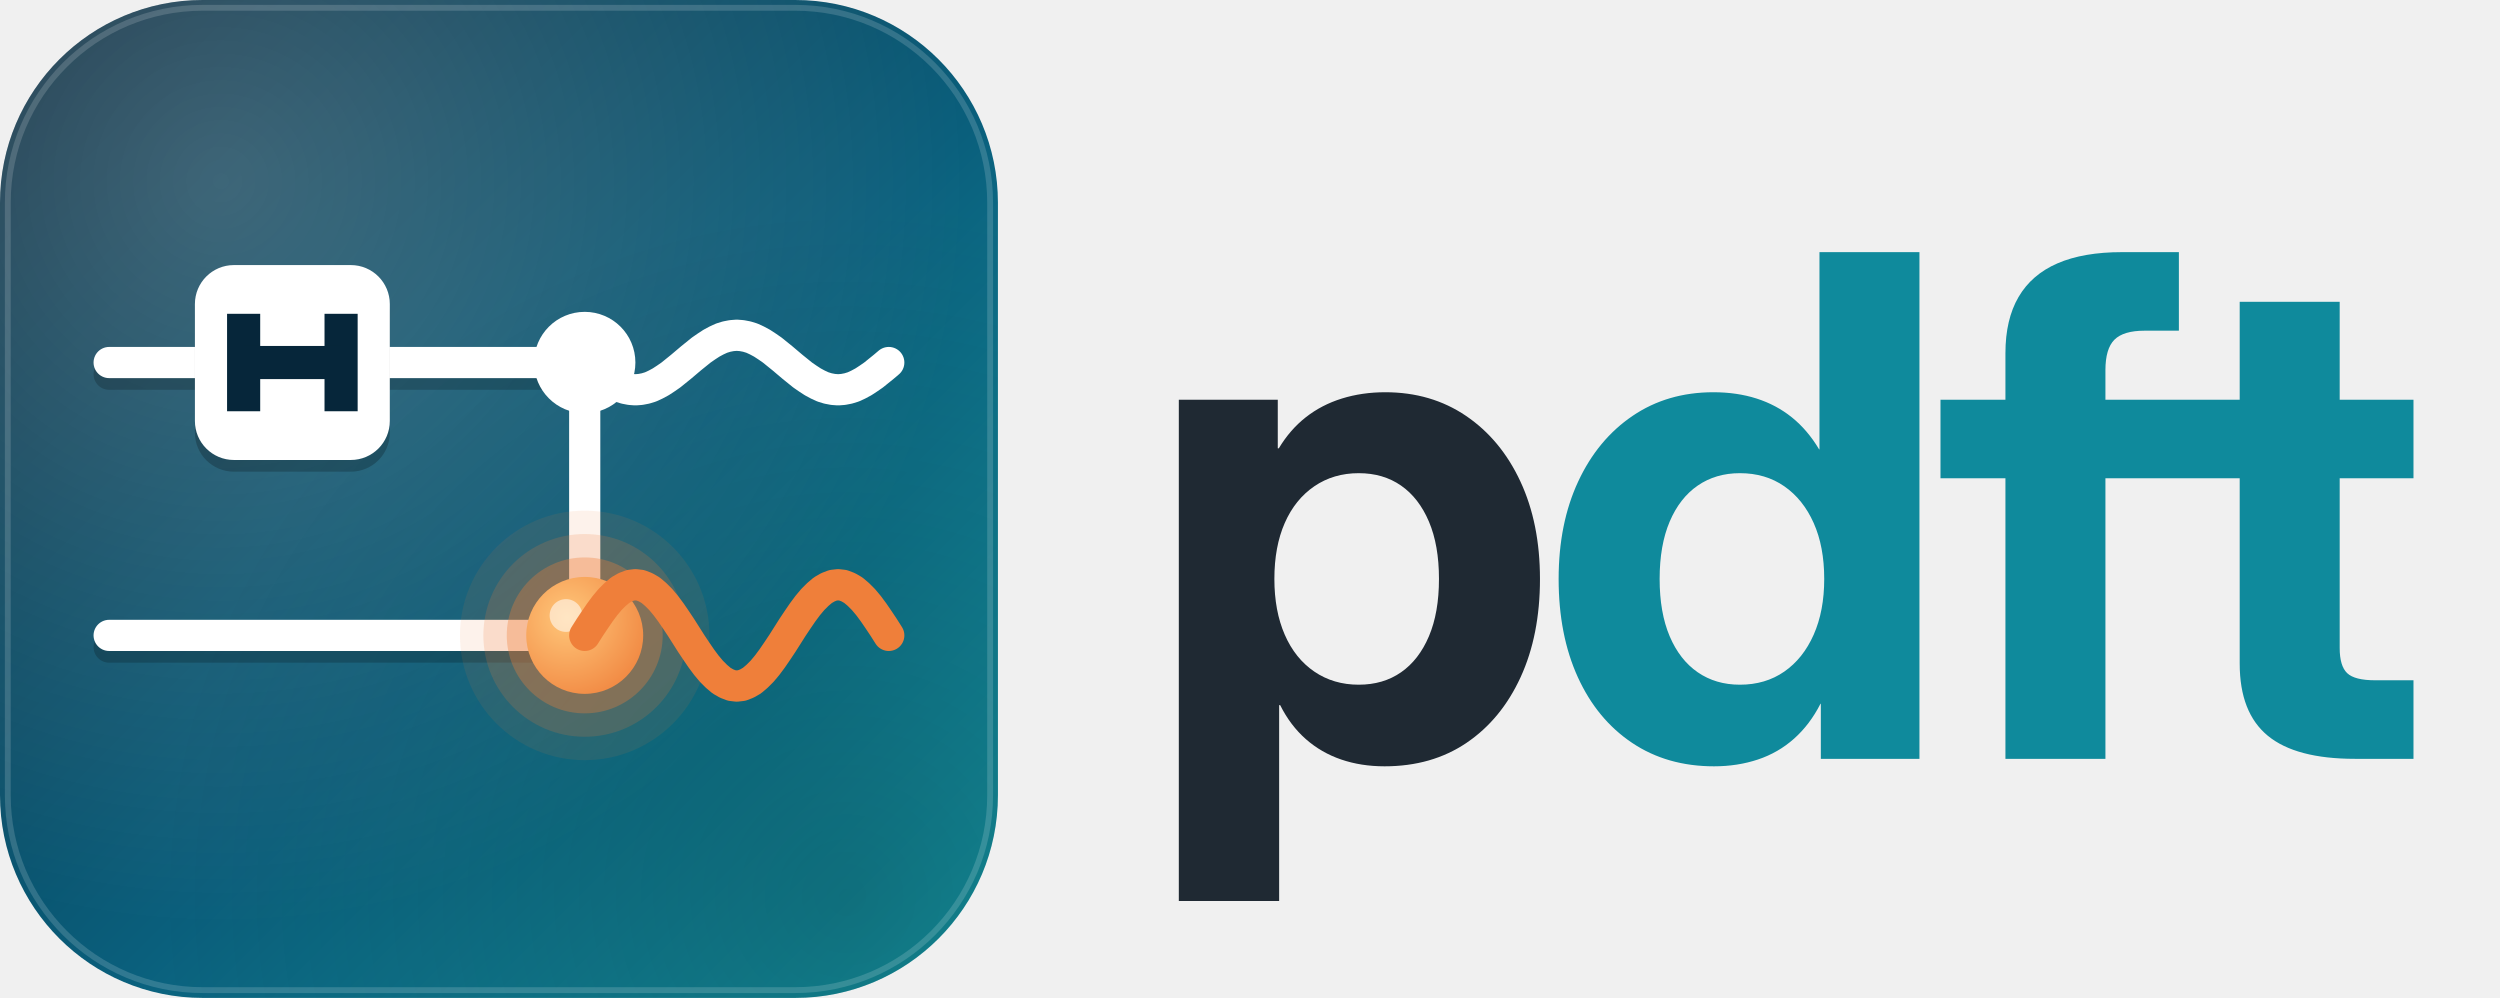
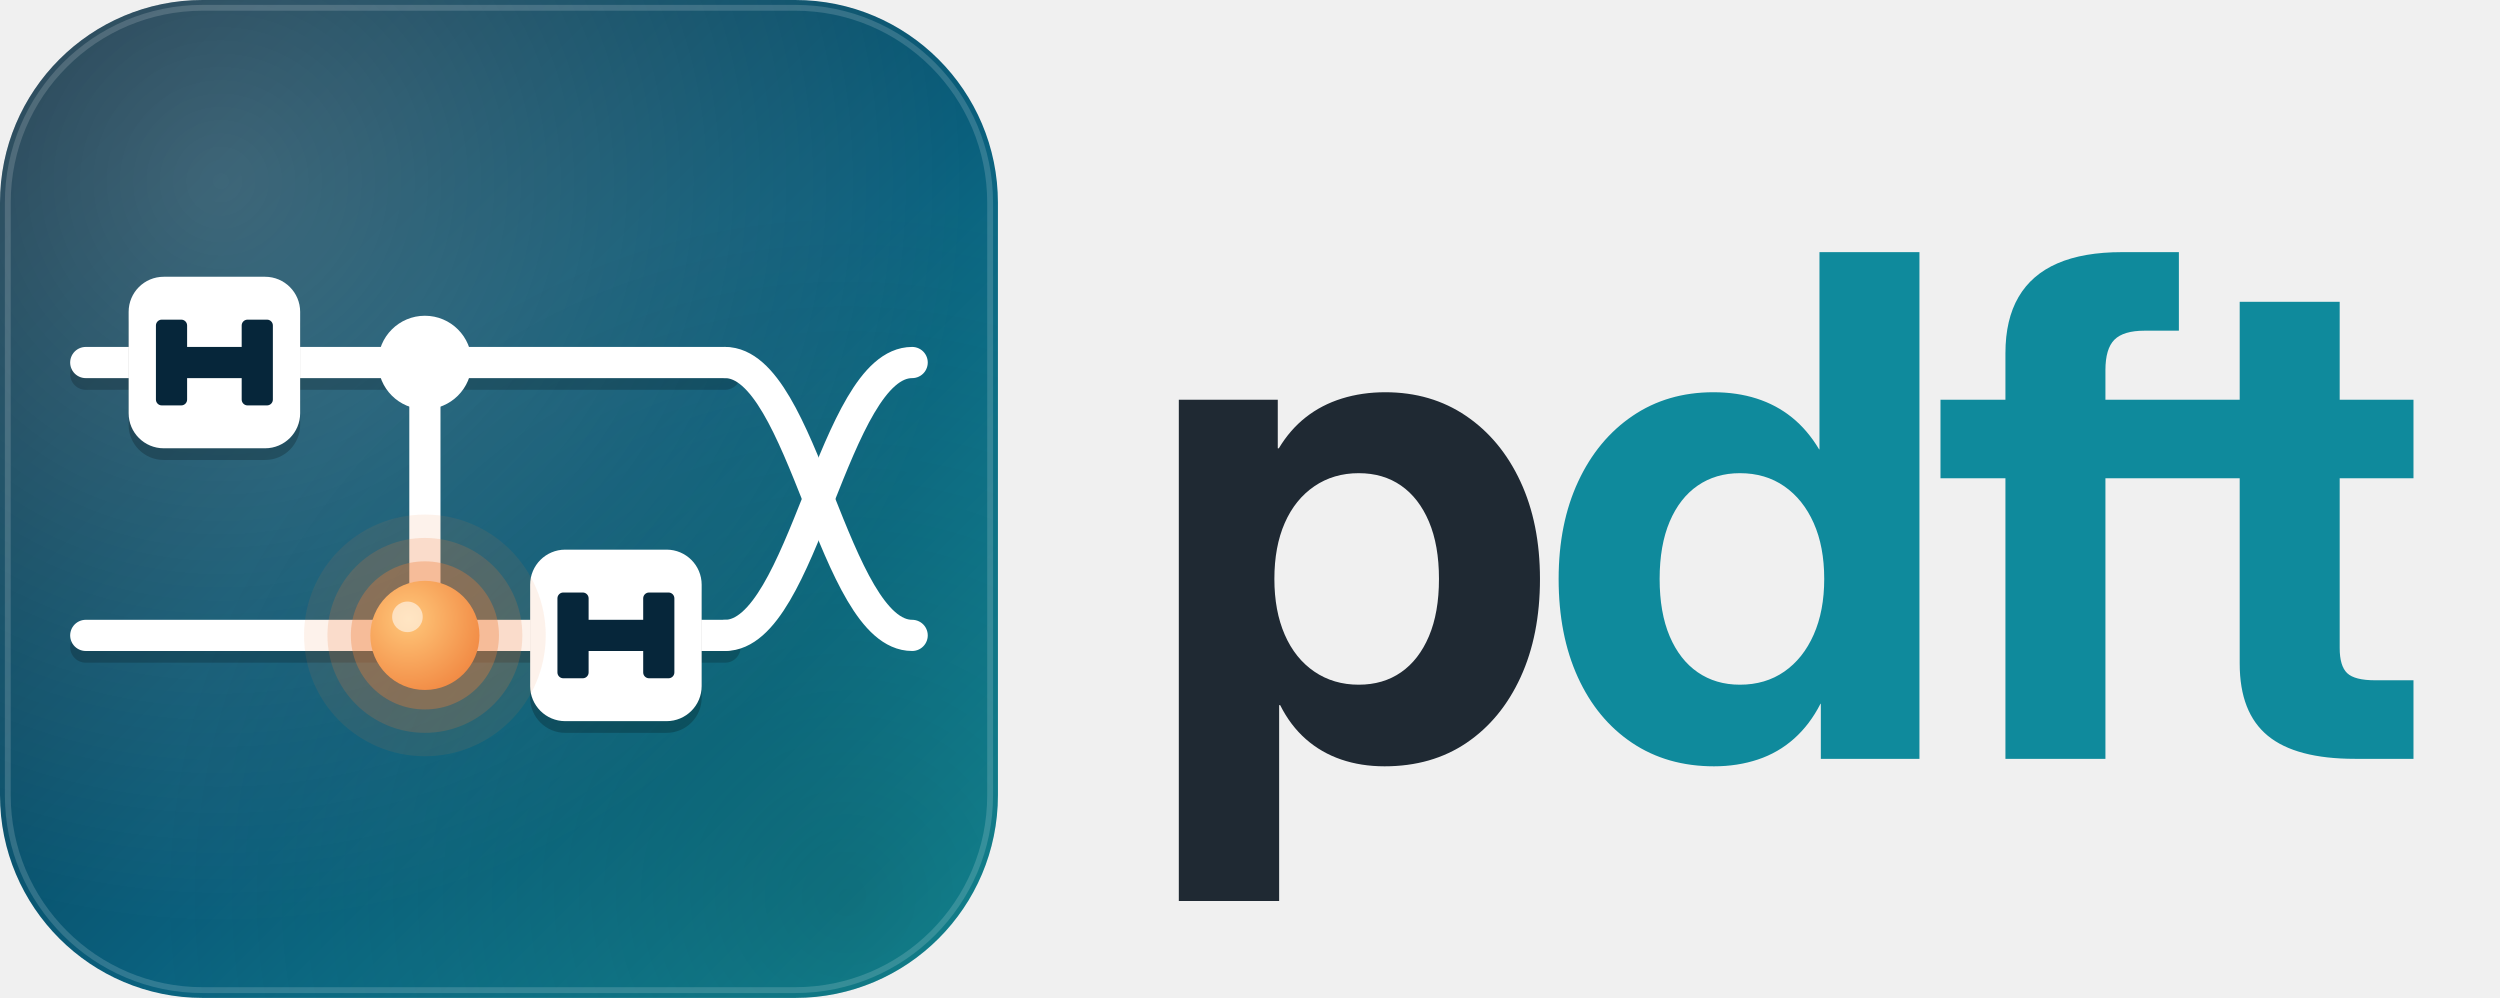
<svg xmlns="http://www.w3.org/2000/svg" viewBox="0 0 962 384" width="962" height="384">
  <defs>
    <linearGradient id="tile" x1="0" y1="0" x2="1" y2="1">
      <stop offset="0" stop-color="#06263a" />
      <stop offset="0.55" stop-color="#0a5f7c" />
      <stop offset="1" stop-color="#17a0ad" />
    </linearGradient>
    <radialGradient id="light" cx="0.22" cy="0.18" r="0.75">
      <stop offset="0" stop-color="#ffffff" stop-opacity="0.22" />
      <stop offset="1" stop-color="#ffffff" stop-opacity="0" />
    </radialGradient>
    <radialGradient id="vign" cx="0.85" cy="0.9" r="0.7">
      <stop offset="0" stop-color="#000000" stop-opacity="0.22" />
      <stop offset="1" stop-color="#000000" stop-opacity="0" />
    </radialGradient>
    <radialGradient id="dotg" cx="0.35" cy="0.35" r="0.85">
      <stop offset="0" stop-color="#ffc77a" />
      <stop offset="1" stop-color="#ef7f3a" />
    </radialGradient>
  </defs>
  <g transform="scale(0.75)">
    <rect width="512" height="512" rx="104" fill="url(#tile)" />
    <rect width="512" height="512" rx="104" fill="url(#light)" />
    <rect width="512" height="512" rx="104" fill="url(#vign)" />
    <rect x="4" y="4" width="504" height="504" rx="100" fill="none" stroke="#ffffff" stroke-opacity="0.16" stroke-width="3" />
-     <line x1="56" y1="192" x2="300" y2="192" stroke="#000000" stroke-width="16" stroke-linecap="round" stroke-opacity="0.2" />
-     <line x1="56" y1="332" x2="300" y2="332" stroke="#000000" stroke-width="16" stroke-linecap="round" stroke-opacity="0.2" />
-     <line x1="56" y1="186" x2="300" y2="186" stroke="#ffffff" stroke-width="16" stroke-linecap="round" />
-     <line x1="56" y1="326" x2="300" y2="326" stroke="#ffffff" stroke-width="16" stroke-linecap="round" />
-     <rect x="100.0" y="142.0" width="100" height="100" rx="20" fill="#000000" fill-opacity="0.22" />
-     <rect x="100.0" y="136.0" width="100" height="100" rx="20" fill="#ffffff" />
-     <rect x="116.5" y="161.0" width="17" height="50.0" fill="#06263a" />
-     <rect x="166.5" y="161.0" width="17" height="50.0" fill="#06263a" />
-     <rect x="125.0" y="177.5" width="50.0" height="17" fill="#06263a" />
-     <line x1="300" y1="186" x2="300" y2="326" stroke="#ffffff" stroke-width="16" stroke-linecap="round" />
-     <circle cx="300" cy="186" r="26" fill="#ffffff" />
-     <circle cx="300" cy="326" r="64" fill="#ef7f3a" fill-opacity="0.10" />
-     <circle cx="300" cy="326" r="52" fill="#ef7f3a" fill-opacity="0.18" />
-     <circle cx="300" cy="326" r="40" fill="#ef7f3a" fill-opacity="0.34" />
-     <circle cx="300" cy="326" r="30" fill="url(#dotg)" />
-     <circle cx="290.4" cy="315.8" r="8.4" fill="#ffffff" fill-opacity="0.55" />
-     <path d="M300.0,186.0 L302.6,188.2 L305.2,190.3 L307.8,192.4 L310.4,194.2 L313.0,195.9 L315.6,197.3 L318.2,198.5 L320.8,199.3 L323.4,199.8 L326.0,200.0 L328.6,199.8 L331.2,199.3 L333.8,198.5 L336.4,197.3 L339.0,195.9 L341.6,194.2 L344.2,192.4 L346.8,190.3 L349.4,188.2 L352.0,186.0 L354.6,183.8 L357.2,181.7 L359.8,179.6 L362.4,177.8 L365.0,176.1 L367.6,174.7 L370.2,173.5 L372.8,172.7 L375.4,172.2 L378.0,172.0 L380.6,172.2 L383.2,172.7 L385.8,173.5 L388.4,174.7 L391.0,176.1 L393.6,177.8 L396.2,179.6 L398.8,181.7 L401.4,183.8 L404.0,186.0 L406.6,188.2 L409.2,190.3 L411.8,192.4 L414.4,194.2 L417.0,195.9 L419.6,197.3 L422.2,198.5 L424.8,199.3 L427.4,199.8 L430.0,200.0 L432.6,199.8 L435.2,199.3 L437.8,198.5 L440.4,197.3 L443.0,195.9 L445.6,194.2 L448.2,192.4 L450.8,190.3 L453.4,188.2 L456.0,186.0" fill="none" stroke="#ffffff" stroke-width="16" stroke-linecap="round" stroke-linejoin="round" />
-     <path d="M300.0,326.0 L302.6,321.9 L305.2,318.0 L307.8,314.2 L310.4,310.7 L313.0,307.6 L315.6,305.0 L318.2,302.8 L320.8,301.3 L323.4,300.3 L326.0,300.0 L328.6,300.3 L331.2,301.3 L333.8,302.8 L336.4,305.0 L339.0,307.6 L341.6,310.7 L344.2,314.2 L346.8,318.0 L349.4,321.9 L352.0,326.0 L354.6,330.1 L357.2,334.0 L359.8,337.8 L362.4,341.3 L365.0,344.4 L367.6,347.0 L370.2,349.2 L372.8,350.7 L375.4,351.7 L378.0,352.0 L380.6,351.7 L383.2,350.7 L385.8,349.2 L388.4,347.0 L391.0,344.4 L393.6,341.3 L396.2,337.8 L398.8,334.0 L401.4,330.1 L404.0,326.0 L406.6,321.9 L409.2,318.0 L411.8,314.2 L414.4,310.7 L417.0,307.6 L419.6,305.0 L422.2,302.8 L424.8,301.3 L427.4,300.3 L430.0,300.0 L432.6,300.3 L435.2,301.3 L437.8,302.8 L440.4,305.0 L443.0,307.6 L445.6,310.7 L448.2,314.2 L450.8,318.0 L453.4,321.9 L456.0,326.0" fill="none" stroke="#ef7f3a" stroke-width="16" stroke-linecap="round" stroke-linejoin="round" />
+     <path d="M44,192 H372" fill="none" stroke="#000000" stroke-width="16" stroke-linecap="round" stroke-linejoin="round" stroke-opacity="0.2" />
+     <path d="M44,332 H372" fill="none" stroke="#000000" stroke-width="16" stroke-linecap="round" stroke-linejoin="round" stroke-opacity="0.2" />
+     <path d="M44,186 H372" fill="none" stroke="#ffffff" stroke-width="16" stroke-linecap="round" stroke-linejoin="round" stroke-opacity="1.0" />
+     <path d="M44,326 H372" fill="none" stroke="#ffffff" stroke-width="16" stroke-linecap="round" stroke-linejoin="round" stroke-opacity="1.0" />
+     <path d="M372,186 C412.32,186 427.68,326 468,326" fill="none" stroke="#ffffff" stroke-width="16" stroke-linecap="round" stroke-linejoin="round" stroke-opacity="1.0" />
+     <path d="M372,326 C412.32,326 427.68,186 468,186" fill="none" stroke="#ffffff" stroke-width="16" stroke-linecap="round" stroke-linejoin="round" stroke-opacity="1.0" />
+     <rect x="66.0" width="88" height="88" rx="18" y="148.0" fill="#000000" fill-opacity="0.22" />
+     <rect x="66.0" width="88" height="88" rx="18" y="142.0" fill="#ffffff" />
+     <rect x="80.0" y="164.0" width="16" height="44.0" rx="3" fill="#06263a" />
+     <rect x="124.0" y="164.0" width="16" height="44.0" rx="3" fill="#06263a" />
+     <rect x="88.0" y="178.0" width="44.0" height="16" rx="3" fill="#06263a" />
+     <rect x="272.0" width="88" height="88" rx="18" y="288.0" fill="#000000" fill-opacity="0.22" />
+     <rect x="272.0" width="88" height="88" rx="18" y="282.0" fill="#ffffff" />
+     <rect x="286.0" y="304.0" width="16" height="44.0" rx="3" fill="#06263a" />
+     <rect x="330.0" y="304.0" width="16" height="44.0" rx="3" fill="#06263a" />
+     <rect x="294.0" y="318.0" width="44.0" height="16" rx="3" fill="#06263a" />
+     <path d="M218,186 V326" fill="none" stroke="#ffffff" stroke-width="16" stroke-linecap="round" stroke-linejoin="round" stroke-opacity="1.0" />
+     <circle cx="218" cy="186" r="24" fill="#ffffff" />
+     <circle cx="218" cy="326" r="62" fill="#ef7f3a" fill-opacity="0.10" />
+     <circle cx="218" cy="326" r="50" fill="#ef7f3a" fill-opacity="0.18" />
+     <circle cx="218" cy="326" r="38" fill="#ef7f3a" fill-opacity="0.34" />
+     <circle cx="218" cy="326" r="28" fill="url(#dotg)" />
+     <circle cx="209.04" cy="316.48" r="7.84" fill="#ffffff" fill-opacity="0.55" />
  </g>
  <g transform="translate(440,292)">
    <path d="M13.609 54.699V-138.188H51.689V-119.475H52.082Q56.4 -126.672 62.485 -131.448Q68.57 -136.225 76.356 -138.646Q84.143 -141.066 93.041 -141.066Q110.707 -141.066 124.12 -131.972Q137.533 -122.877 145.058 -106.716Q152.582 -90.555 152.582 -69.225Q152.582 -47.633 145.123 -31.406Q137.664 -15.18 124.316 -6.15Q110.969 2.879 92.779 2.879Q83.75 2.879 76.095 0.262Q68.439 -2.355 62.485 -7.59Q56.531 -12.824 52.605 -20.676H52.213V54.699ZM82.834 -28.527Q92.256 -28.527 99.126 -33.304Q105.996 -38.08 109.856 -47.175Q113.717 -56.27 113.717 -69.225Q113.717 -82.18 109.856 -91.274Q105.996 -100.369 99.126 -105.146Q92.256 -109.922 82.834 -109.922Q73.15 -109.922 65.757 -104.884Q58.363 -99.846 54.372 -90.751Q50.381 -81.656 50.381 -69.225Q50.381 -56.924 54.372 -47.764Q58.363 -38.604 65.757 -33.565Q73.15 -28.527 82.834 -28.527Z" fill="#1f2933" />
    <path d="M219.564 2.879Q201.506 2.879 188.027 -6.15Q174.549 -15.18 167.155 -31.406Q159.762 -47.633 159.762 -69.225Q159.762 -90.555 167.286 -106.716Q174.811 -122.877 188.224 -131.972Q201.637 -141.066 219.303 -141.066Q228.332 -141.066 235.922 -138.646Q243.512 -136.225 249.531 -131.383Q255.551 -126.541 260.0 -119.082H260.131V-194.98H298.604V0.0H260.654V-21.199H260.523Q256.467 -13.217 250.382 -7.786Q244.297 -2.355 236.445 0.262Q228.594 2.879 219.564 2.879ZM229.51 -28.527Q239.324 -28.527 246.587 -33.565Q253.85 -38.604 257.906 -47.764Q261.963 -56.924 261.963 -69.225Q261.963 -81.656 257.906 -90.751Q253.85 -99.846 246.587 -104.884Q239.324 -109.922 229.51 -109.922Q220.219 -109.922 213.283 -105.146Q206.348 -100.369 202.487 -91.274Q198.627 -82.18 198.627 -69.225Q198.627 -56.27 202.487 -47.175Q206.348 -38.08 213.283 -33.304Q220.219 -28.527 229.51 -28.527ZM398.432 -138.188V-107.959H306.699V-138.188ZM331.693 0.0V-156.115Q331.693 -169.07 336.731 -177.707Q341.77 -186.344 351.715 -190.662Q361.66 -194.98 376.578 -194.98Q383.514 -194.98 389.795 -194.98Q396.076 -194.98 398.432 -194.98V-164.752Q396.861 -164.752 392.543 -164.752Q388.225 -164.752 385.215 -164.752Q377.102 -164.752 373.634 -161.284Q370.166 -157.816 370.166 -149.572V0.0ZM488.707 -138.188V-107.959H398.021V-138.188ZM421.838 -175.875H460.311V-42.66Q460.311 -35.725 463.189 -32.977Q466.068 -30.229 473.92 -30.229Q477.191 -30.229 481.706 -30.229Q486.221 -30.229 488.707 -30.229V0.0Q485.174 0.0 478.893 0.0Q472.611 0.0 466.199 0.0Q443.43 0.0 432.634 -8.898Q421.838 -17.797 421.838 -36.641Z" fill="#0f8a9c" />
  </g>
</svg>
